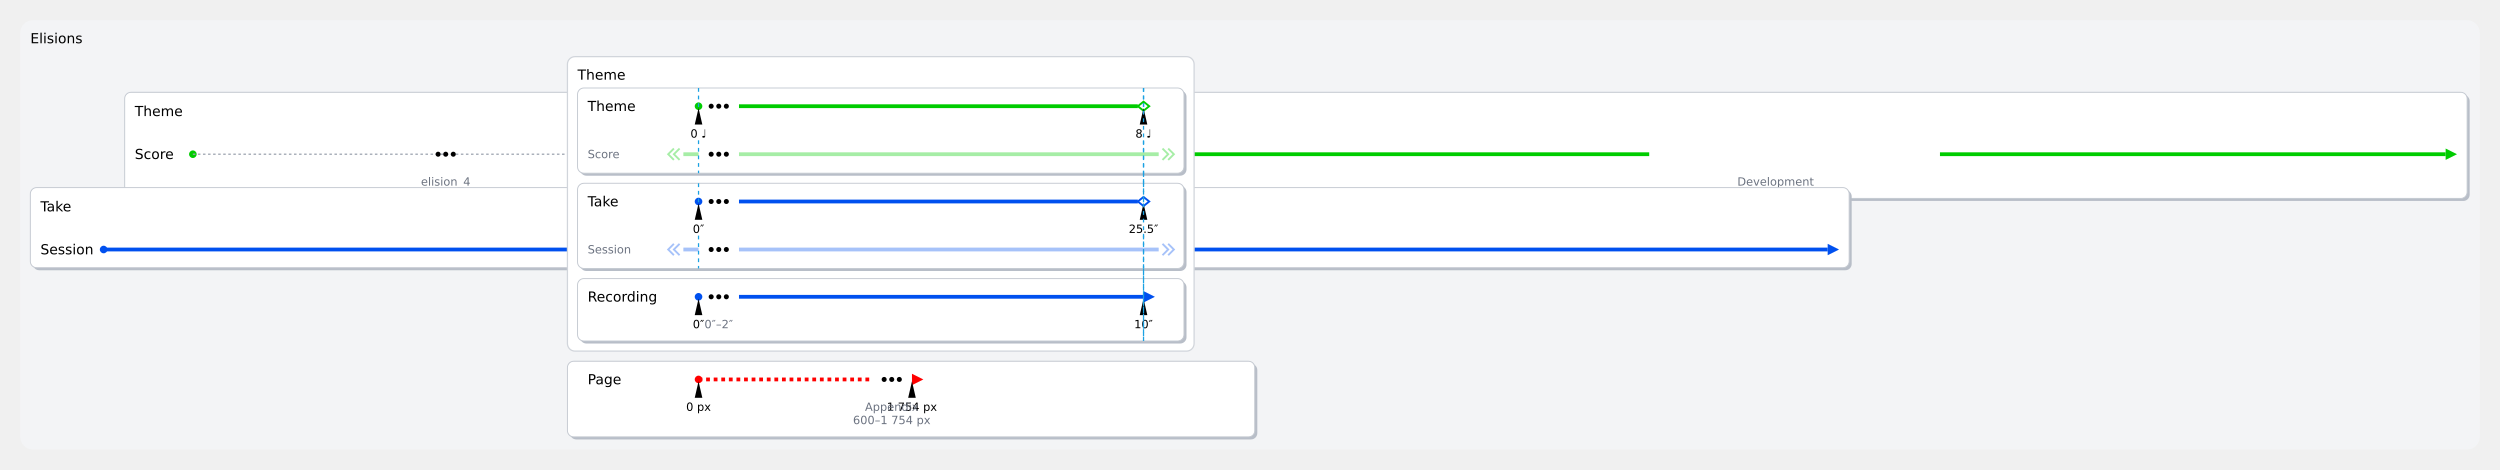
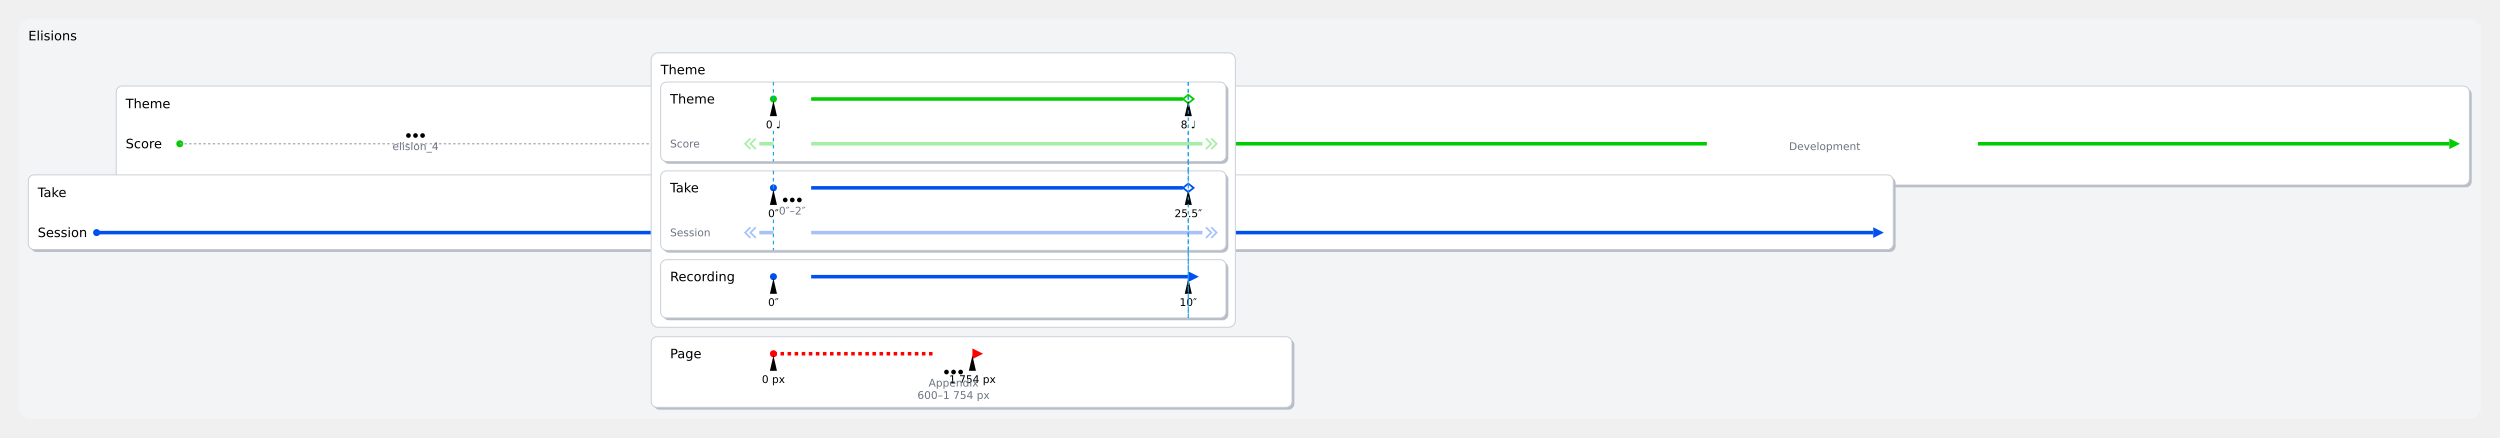
- <svg xmlns="http://www.w3.org/2000/svg" width="1977.558" height="371.602" viewBox="0 0 1977.558 371.602" font-family="DejaVu Sans, Noto Music" text-rendering="geometricPrecision" style="font-kerning:none;font-variant-ligatures:none">
+ <svg xmlns="http://www.w3.org/2000/svg" width="2121.262" height="371.602" viewBox="0 0 2121.262 371.602" font-family="DejaVu Sans, Noto Music" text-rendering="geometricPrecision" style="font-kerning:none;font-variant-ligatures:none">
  <g transform="translate(16 16)">
-     <rect x="0" y="0" width="1945.558" height="339.602" rx="10" fill="#F3F4F6" />
+     <rect x="0" y="0" width="2089.262" height="339.602" rx="10" fill="#F3F4F6" />
    <text data-part="name" x="8" y="18.21" text-anchor="start" font-size="11" fill="#000000">Elisions</text>
-     <rect data-id="score" data-part="card" x="84.617" y="59.012" width="1852.941" height="83.953" rx="5" fill="#B8BEC8" />
-     <rect data-id="score" data-part="card" x="82.617" y="57.012" width="1852.941" height="83.953" rx="5" fill="#FFFFFF" stroke="#C4C9D1" stroke-width="0.75" />
-     <line data-id="score" x1="568.558" y1="105.988" x2="1288.558" y2="105.988" stroke="#00CC00" stroke-width="3" />
-     <line data-id="score" x1="1518.558" y1="105.988" x2="1918.558" y2="105.988" stroke="#00CC00" stroke-width="3" />
+     <rect data-id="score" data-part="card" x="84.617" y="59.012" width="1996.645" height="83.953" rx="5" fill="#B8BEC8" />
+     <rect data-id="score" data-part="card" x="82.617" y="57.012" width="1996.645" height="83.953" rx="5" fill="#FFFFFF" stroke="#C4C9D1" stroke-width="0.75" />
+     <line data-id="score" x1="536.558" y1="105.988" x2="640.262" y2="105.988" stroke="#00CC00" stroke-width="3" />
+     <line data-id="score" x1="672.262" y1="105.988" x2="1432.262" y2="105.988" stroke="#00CC00" stroke-width="3" />
+     <line data-id="score" x1="1662.262" y1="105.988" x2="2062.262" y2="105.988" stroke="#00CC00" stroke-width="3" />
    <circle data-id="score" cx="136.558" cy="105.988" r="3" fill="#00CC00" />
-     <polygon data-id="score" points="1927.558,105.988 1918.558,101.488 1918.558,110.488" fill="#00CC00" />
-     <line data-id="theme" x1="568.558" y1="72.012" x2="884.058" y2="72.012" stroke="#00CC00" stroke-width="3" />
-     <circle data-id="theme" cx="536.558" cy="72.012" r="3" fill="#00CC00" />
-     <polygon data-id="theme" points="884.058,72.012 888.558,68.412 893.058,72.012 888.558,75.612" fill="none" stroke="#00CC00" stroke-width="1.5" />
-     <polygon data-id="timestamp_7" points="536.558,73.512 533.558,86.512 539.558,86.512" fill="#000000" />
-     <polygon data-id="timestamp_8" points="888.558,73.512 885.558,86.512 891.558,86.512" fill="#000000" />
+     <polygon data-id="score" points="2071.262,105.988 2062.262,101.488 2062.262,110.488" fill="#00CC00" />
+     <line data-id="theme" x1="672.262" y1="72.012" x2="987.762" y2="72.012" stroke="#00CC00" stroke-width="3" />
+     <circle data-id="theme" cx="640.262" cy="72.012" r="3" fill="#00CC00" />
+     <polygon data-id="theme" points="987.762,72.012 992.262,68.412 996.762,72.012 992.262,75.612" fill="none" stroke="#00CC00" stroke-width="1.5" />
+     <polygon data-id="timestamp_7" points="640.262,73.512 637.262,86.512 643.262,86.512" fill="#000000" />
+     <polygon data-id="timestamp_8" points="992.262,73.512 989.262,86.512 995.262,86.512" fill="#000000" />
    <text data-id="theme" data-part="name" x="90.617" y="75.82" text-anchor="start" font-size="11" fill="#000000">Theme</text>
    <text data-id="score" data-part="name" x="90.617" y="109.796" text-anchor="start" font-size="11" fill="#000000">Score</text>
-     <text data-id="timestamp_7" data-part="coordinate" x="536.558" y="96.866" text-anchor="middle" font-size="9" fill="#000000">0 ♩</text>
-     <text data-id="timestamp_8" data-part="coordinate" x="888.558" y="96.866" text-anchor="middle" font-size="9" fill="#000000">8 ♩</text>
-     <line data-id="timestamp_7" data-part="line" x1="536.558" y1="57.012" x2="536.558" y2="73.512" stroke="#1BA1E2" stroke-width="1" stroke-dasharray="3 3" />
-     <line data-id="timestamp_7" data-part="line" x1="536.558" y1="98.988" x2="536.558" y2="140.965" stroke="#1BA1E2" stroke-width="1" stroke-dasharray="3 3" />
-     <line data-id="timestamp_8" data-part="line" x1="888.558" y1="57.012" x2="888.558" y2="73.512" stroke="#1BA1E2" stroke-width="1" stroke-dasharray="3 3" />
-     <line data-id="timestamp_8" data-part="line" x1="888.558" y1="98.988" x2="888.558" y2="140.965" stroke="#1BA1E2" stroke-width="1" stroke-dasharray="3 3" />
+     <text data-id="timestamp_7" data-part="coordinate" x="640.262" y="96.866" text-anchor="middle" font-size="9" fill="#000000">0 ♩</text>
+     <text data-id="timestamp_8" data-part="coordinate" x="992.262" y="96.866" text-anchor="middle" font-size="9" fill="#000000">8 ♩</text>
+     <line data-id="timestamp_7" data-part="line" x1="640.262" y1="57.012" x2="640.262" y2="73.512" stroke="#1BA1E2" stroke-width="1" stroke-dasharray="3 3" />
+     <line data-id="timestamp_7" data-part="line" x1="640.262" y1="98.988" x2="640.262" y2="140.965" stroke="#1BA1E2" stroke-width="1" stroke-dasharray="3 3" />
+     <line data-id="timestamp_8" data-part="line" x1="992.262" y1="57.012" x2="992.262" y2="73.512" stroke="#1BA1E2" stroke-width="1" stroke-dasharray="3 3" />
+     <line data-id="timestamp_8" data-part="line" x1="992.262" y1="98.988" x2="992.262" y2="140.965" stroke="#1BA1E2" stroke-width="1" stroke-dasharray="3 3" />
    <line data-id="elision_4" x1="136.558" y1="105.988" x2="536.558" y2="105.988" stroke="#9CA3AF" stroke-width="1" stroke-dasharray="2 2" />
-     <circle data-id="elision_4" data-part="ellipsis" cx="330.558" cy="105.988" r="2" fill="#000000" />
-     <circle data-id="elision_4" data-part="ellipsis" cx="336.558" cy="105.988" r="2" fill="#000000" />
-     <circle data-id="elision_4" data-part="ellipsis" cx="342.558" cy="105.988" r="2" fill="#000000" />
-     <text data-id="elision_4" data-part="id" x="336.558" y="130.842" text-anchor="middle" font-size="9" fill="#6B7280">elision_4</text>
-     <circle data-id="elision_3" data-part="ellipsis" cx="546.558" cy="105.988" r="2" fill="#000000" />
-     <circle data-id="elision_3" data-part="ellipsis" cx="552.558" cy="105.988" r="2" fill="#000000" />
-     <circle data-id="elision_3" data-part="ellipsis" cx="558.558" cy="105.988" r="2" fill="#000000" />
-     <circle data-id="elision_3" data-part="ellipsis" cx="546.558" cy="72.012" r="2" fill="#000000" />
-     <circle data-id="elision_3" data-part="ellipsis" cx="552.558" cy="72.012" r="2" fill="#000000" />
-     <circle data-id="elision_3" data-part="ellipsis" cx="558.558" cy="72.012" r="2" fill="#000000" />
-     <text data-id="elision_5" data-part="name" x="1388.558" y="130.842" text-anchor="middle" font-size="9" fill="#6B7280">Development</text>
-     <rect data-id="session" data-part="card" x="10" y="134.391" width="1438.734" height="63.379" rx="5" fill="#B8BEC8" />
-     <rect data-id="session" data-part="card" x="8" y="132.391" width="1438.734" height="63.379" rx="5" fill="#FFFFFF" stroke="#C4C9D1" stroke-width="0.75" />
-     <line data-id="session" x1="65.97" y1="181.367" x2="536.558" y2="181.367" stroke="#0050EF" stroke-width="3" />
-     <line data-id="session" x1="568.558" y1="181.367" x2="1429.734" y2="181.367" stroke="#0050EF" stroke-width="3" />
+     <circle data-id="elision_4" data-part="ellipsis" cx="330.558" cy="98.988" r="2" fill="#000000" />
+     <circle data-id="elision_4" data-part="ellipsis" cx="336.558" cy="98.988" r="2" fill="#000000" />
+     <circle data-id="elision_4" data-part="ellipsis" cx="342.558" cy="98.988" r="2" fill="#000000" />
+     <text data-id="elision_4" data-part="id" x="336.558" y="111.342" text-anchor="middle" font-size="9" fill="#6B7280">elision_4</text>
+     <circle data-id="elision_3" data-part="ellipsis" cx="650.262" cy="98.988" r="2" fill="#000000" />
+     <circle data-id="elision_3" data-part="ellipsis" cx="656.262" cy="98.988" r="2" fill="#000000" />
+     <circle data-id="elision_3" data-part="ellipsis" cx="662.262" cy="98.988" r="2" fill="#000000" />
+     <text data-id="elision_5" data-part="name" x="1532.262" y="111.342" text-anchor="middle" font-size="9" fill="#6B7280">Development</text>
+     <rect data-id="session" data-part="card" x="10" y="134.391" width="1582.438" height="63.379" rx="5" fill="#B8BEC8" />
+     <rect data-id="session" data-part="card" x="8" y="132.391" width="1582.438" height="63.379" rx="5" fill="#FFFFFF" stroke="#C4C9D1" stroke-width="0.75" />
+     <line data-id="session" x1="65.97" y1="181.367" x2="640.262" y2="181.367" stroke="#0050EF" stroke-width="3" />
+     <line data-id="session" x1="672.262" y1="181.367" x2="1573.438" y2="181.367" stroke="#0050EF" stroke-width="3" />
    <circle data-id="session" cx="65.97" cy="181.367" r="3" fill="#0050EF" />
-     <polygon data-id="session" points="1438.734,181.367 1429.734,176.867 1429.734,185.867" fill="#0050EF" />
-     <line data-id="take" x1="568.558" y1="147.391" x2="884.058" y2="147.391" stroke="#0050EF" stroke-width="3" />
-     <circle data-id="take" cx="536.558" cy="147.391" r="3" fill="#0050EF" />
-     <polygon data-id="take" points="884.058,147.391 888.558,143.791 893.058,147.391 888.558,150.991" fill="none" stroke="#0050EF" stroke-width="1.5" />
-     <polygon data-id="timestamp_5" points="536.558,148.891 533.558,161.891 539.558,161.891" fill="#000000" />
-     <polygon data-id="timestamp_6" points="888.558,148.891 885.558,161.891 891.558,161.891" fill="#000000" />
+     <polygon data-id="session" points="1582.438,181.367 1573.438,176.867 1573.438,185.867" fill="#0050EF" />
+     <line data-id="take" x1="672.262" y1="147.391" x2="987.762" y2="147.391" stroke="#0050EF" stroke-width="3" />
+     <circle data-id="take" cx="640.262" cy="147.391" r="3" fill="#0050EF" />
+     <polygon data-id="take" points="987.762,147.391 992.262,143.791 996.762,147.391 992.262,150.991" fill="none" stroke="#0050EF" stroke-width="1.5" />
+     <polygon data-id="timestamp_5" points="640.262,148.891 637.262,161.891 643.262,161.891" fill="#000000" />
+     <polygon data-id="timestamp_6" points="992.262,148.891 989.262,161.891 995.262,161.891" fill="#000000" />
    <text data-id="take" data-part="name" x="16" y="151.199" text-anchor="start" font-size="11" fill="#000000">Take</text>
    <text data-id="session" data-part="name" x="16" y="185.175" text-anchor="start" font-size="11" fill="#000000">Session</text>
-     <text data-id="timestamp_5" data-part="coordinate" x="536.558" y="172.245" text-anchor="middle" font-size="9" fill="#000000">0″</text>
-     <text data-id="timestamp_6" data-part="coordinate" x="888.558" y="172.245" text-anchor="middle" font-size="9" fill="#000000">25.5″</text>
-     <line data-id="timestamp_5" data-part="line" x1="536.558" y1="132.391" x2="536.558" y2="148.891" stroke="#1BA1E2" stroke-width="1" stroke-dasharray="3 3" />
-     <line data-id="timestamp_5" data-part="line" x1="536.558" y1="174.367" x2="536.558" y2="195.769" stroke="#1BA1E2" stroke-width="1" stroke-dasharray="3 3" />
-     <line data-id="timestamp_6" data-part="line" x1="888.558" y1="132.391" x2="888.558" y2="148.891" stroke="#1BA1E2" stroke-width="1" stroke-dasharray="3 3" />
-     <line data-id="timestamp_6" data-part="line" x1="888.558" y1="174.367" x2="888.558" y2="195.769" stroke="#1BA1E2" stroke-width="1" stroke-dasharray="3 3" />
-     <circle data-id="elision_3" data-part="ellipsis" cx="546.558" cy="181.367" r="2" fill="#000000" />
-     <circle data-id="elision_3" data-part="ellipsis" cx="552.558" cy="181.367" r="2" fill="#000000" />
-     <circle data-id="elision_3" data-part="ellipsis" cx="558.558" cy="181.367" r="2" fill="#000000" />
-     <circle data-id="elision_3" data-part="ellipsis" cx="546.558" cy="147.391" r="2" fill="#000000" />
-     <circle data-id="elision_3" data-part="ellipsis" cx="552.558" cy="147.391" r="2" fill="#000000" />
-     <circle data-id="elision_3" data-part="ellipsis" cx="558.558" cy="147.391" r="2" fill="#000000" />
-     <rect data-id="group_1" x="432.854" y="28.805" width="495.704" height="232.941" rx="6" fill="#FFFFFF" stroke="#D1D5DB" stroke-width="1" />
-     <text data-id="group_1" data-part="name" x="440.854" y="47.015" text-anchor="start" font-size="11" fill="#000000">Theme</text>
-     <rect data-id="theme" data-part="card" x="442.854" y="55.609" width="479.704" height="67.379" rx="5" fill="#B8BEC8" />
-     <rect data-id="theme" data-part="card" x="440.854" y="53.609" width="479.704" height="67.379" rx="5" fill="#FFFFFF" stroke="#C4C9D1" stroke-width="0.75" />
-     <line data-id="score" x1="524.558" y1="105.988" x2="536.558" y2="105.988" stroke="#00CC00" stroke-width="3" opacity="0.35" />
-     <line data-id="score" x1="568.558" y1="105.988" x2="900.558" y2="105.988" stroke="#00CC00" stroke-width="3" opacity="0.35" />
-     <polyline data-id="score" points="521.558,101.488 517.058,105.988 521.558,110.488" fill="none" stroke="#00CC00" stroke-width="1.5" opacity="0.35" />
-     <polyline data-id="score" points="517.058,101.488 512.558,105.988 517.058,110.488" fill="none" stroke="#00CC00" stroke-width="1.5" opacity="0.35" />
-     <polyline data-id="score" points="903.558,101.488 908.058,105.988 903.558,110.488" fill="none" stroke="#00CC00" stroke-width="1.5" opacity="0.35" />
-     <polyline data-id="score" points="908.058,101.488 912.558,105.988 908.058,110.488" fill="none" stroke="#00CC00" stroke-width="1.5" opacity="0.35" />
-     <line data-id="theme" x1="568.558" y1="68.012" x2="884.058" y2="68.012" stroke="#00CC00" stroke-width="3" />
-     <circle data-id="theme" cx="536.558" cy="68.012" r="3" fill="#00CC00" />
-     <polygon data-id="theme" points="884.058,68.012 888.558,64.412 893.058,68.012 888.558,71.612" fill="none" stroke="#00CC00" stroke-width="1.5" />
-     <polygon data-id="timestamp_7" points="536.558,69.512 533.558,82.512 539.558,82.512" fill="#000000" />
-     <polygon data-id="timestamp_8" points="888.558,69.512 885.558,82.512 891.558,82.512" fill="#000000" />
-     <text data-id="score" data-part="name" x="448.854" y="109.104" text-anchor="start" font-size="9" fill="#6B7280">Score</text>
-     <text data-id="theme" data-part="name" x="448.854" y="71.82" text-anchor="start" font-size="11" fill="#000000">Theme</text>
-     <text data-id="timestamp_7" data-part="coordinate" x="536.558" y="92.866" text-anchor="middle" font-size="9" fill="#000000">0 ♩</text>
-     <text data-id="timestamp_8" data-part="coordinate" x="888.558" y="92.866" text-anchor="middle" font-size="9" fill="#000000">8 ♩</text>
-     <line data-id="timestamp_7" data-part="line" x1="536.558" y1="53.609" x2="536.558" y2="69.512" stroke="#1BA1E2" stroke-width="1" stroke-dasharray="3 3" />
-     <line data-id="timestamp_7" data-part="line" x1="536.558" y1="94.988" x2="536.558" y2="120.988" stroke="#1BA1E2" stroke-width="1" stroke-dasharray="3 3" />
-     <line data-id="timestamp_8" data-part="line" x1="888.558" y1="53.609" x2="888.558" y2="69.512" stroke="#1BA1E2" stroke-width="1" stroke-dasharray="3 3" />
-     <line data-id="timestamp_8" data-part="line" x1="888.558" y1="94.988" x2="888.558" y2="120.988" stroke="#1BA1E2" stroke-width="1" stroke-dasharray="3 3" />
-     <rect data-id="take" data-part="card" x="442.854" y="130.988" width="479.704" height="67.379" rx="5" fill="#B8BEC8" />
-     <rect data-id="take" data-part="card" x="440.854" y="128.988" width="479.704" height="67.379" rx="5" fill="#FFFFFF" stroke="#C4C9D1" stroke-width="0.75" />
-     <line data-id="session" x1="524.558" y1="181.367" x2="536.558" y2="181.367" stroke="#0050EF" stroke-width="3" opacity="0.35" />
-     <line data-id="session" x1="568.558" y1="181.367" x2="900.558" y2="181.367" stroke="#0050EF" stroke-width="3" opacity="0.35" />
-     <polyline data-id="session" points="521.558,176.867 517.058,181.367 521.558,185.867" fill="none" stroke="#0050EF" stroke-width="1.5" opacity="0.35" />
-     <polyline data-id="session" points="517.058,176.867 512.558,181.367 517.058,185.867" fill="none" stroke="#0050EF" stroke-width="1.5" opacity="0.35" />
-     <polyline data-id="session" points="903.558,176.867 908.058,181.367 903.558,185.867" fill="none" stroke="#0050EF" stroke-width="1.5" opacity="0.35" />
-     <polyline data-id="session" points="908.058,176.867 912.558,181.367 908.058,185.867" fill="none" stroke="#0050EF" stroke-width="1.5" opacity="0.35" />
-     <line data-id="take" x1="568.558" y1="143.391" x2="884.058" y2="143.391" stroke="#0050EF" stroke-width="3" />
-     <circle data-id="take" cx="536.558" cy="143.391" r="3" fill="#0050EF" />
-     <polygon data-id="take" points="884.058,143.391 888.558,139.791 893.058,143.391 888.558,146.991" fill="none" stroke="#0050EF" stroke-width="1.5" />
-     <polygon data-id="timestamp_5" points="536.558,144.891 533.558,157.891 539.558,157.891" fill="#000000" />
-     <polygon data-id="timestamp_6" points="888.558,144.891 885.558,157.891 891.558,157.891" fill="#000000" />
-     <text data-id="session" data-part="name" x="448.854" y="184.483" text-anchor="start" font-size="9" fill="#6B7280">Session</text>
-     <text data-id="take" data-part="name" x="448.854" y="147.199" text-anchor="start" font-size="11" fill="#000000">Take</text>
-     <text data-id="timestamp_5" data-part="coordinate" x="536.558" y="168.245" text-anchor="middle" font-size="9" fill="#000000">0″</text>
-     <text data-id="timestamp_6" data-part="coordinate" x="888.558" y="168.245" text-anchor="middle" font-size="9" fill="#000000">25.5″</text>
-     <line data-id="timestamp_5" data-part="line" x1="536.558" y1="128.988" x2="536.558" y2="144.891" stroke="#1BA1E2" stroke-width="1" stroke-dasharray="3 3" />
-     <line data-id="timestamp_5" data-part="line" x1="536.558" y1="170.367" x2="536.558" y2="196.367" stroke="#1BA1E2" stroke-width="1" stroke-dasharray="3 3" />
-     <line data-id="timestamp_6" data-part="line" x1="888.558" y1="128.988" x2="888.558" y2="144.891" stroke="#1BA1E2" stroke-width="1" stroke-dasharray="3 3" />
-     <line data-id="timestamp_6" data-part="line" x1="888.558" y1="170.367" x2="888.558" y2="196.367" stroke="#1BA1E2" stroke-width="1" stroke-dasharray="3 3" />
-     <rect data-id="recording" data-part="card" x="442.854" y="206.367" width="479.704" height="49.379" rx="5" fill="#B8BEC8" />
-     <rect data-id="recording" data-part="card" x="440.854" y="204.367" width="479.704" height="49.379" rx="5" fill="#FFFFFF" stroke="#C4C9D1" stroke-width="0.75" />
-     <line data-id="recording" x1="568.558" y1="218.769" x2="888.558" y2="218.769" stroke="#0050EF" stroke-width="3" />
-     <circle data-id="recording" cx="536.558" cy="218.769" r="3" fill="#0050EF" />
-     <polygon data-id="recording" points="897.558,218.769 888.558,214.269 888.558,223.269" fill="#0050EF" />
-     <polygon data-id="timestamp_3" points="536.558,220.269 533.558,233.269 539.558,233.269" fill="#000000" />
-     <polygon data-id="timestamp_4" points="888.558,220.269 885.558,233.269 891.558,233.269" fill="#000000" />
-     <text data-id="recording" data-part="name" x="448.854" y="222.578" text-anchor="start" font-size="11" fill="#000000">Recording</text>
-     <text data-id="timestamp_3" data-part="coordinate" x="536.558" y="243.624" text-anchor="middle" font-size="9" fill="#000000">0″</text>
-     <text data-id="timestamp_4" data-part="coordinate" x="888.558" y="243.624" text-anchor="middle" font-size="9" fill="#000000">10″</text>
-     <rect data-id="page" data-part="card" x="434.854" y="271.746" width="543.704" height="59.855" rx="5" fill="#B8BEC8" />
-     <rect data-id="page" data-part="card" x="432.854" y="269.746" width="543.704" height="59.855" rx="5" fill="#FFFFFF" stroke="#C4C9D1" stroke-width="0.75" />
-     <line data-id="page" x1="536.558" y1="284.148" x2="673.388" y2="284.148" stroke="#FF0000" stroke-width="3" stroke-dasharray="3 3" />
-     <circle data-id="page" cx="536.558" cy="284.148" r="3" fill="#FF0000" />
-     <polygon data-id="page" points="714.388,284.148 705.388,279.648 705.388,288.648" fill="#FF0000" />
-     <polygon data-id="timestamp_1" points="536.558,285.648 533.558,298.648 539.558,298.648" fill="#000000" />
-     <polygon data-id="timestamp_2" points="705.388,285.648 702.388,298.648 708.388,298.648" fill="#000000" />
-     <text data-id="page" data-part="name" x="448.854" y="287.957" text-anchor="start" font-size="11" fill="#000000">Page</text>
-     <text data-id="timestamp_1" data-part="coordinate" x="536.558" y="309.002" text-anchor="middle" font-size="9" fill="#000000">0 px</text>
-     <text data-id="timestamp_2" data-part="coordinate" x="705.388" y="309.002" text-anchor="middle" font-size="9" fill="#000000">1 754 px</text>
-     <circle data-id="elision_2" data-part="ellipsis" cx="683.388" cy="284.148" r="2" fill="#000000" />
-     <circle data-id="elision_2" data-part="ellipsis" cx="689.388" cy="284.148" r="2" fill="#000000" />
-     <circle data-id="elision_2" data-part="ellipsis" cx="695.388" cy="284.148" r="2" fill="#000000" />
-     <text data-id="elision_2" data-part="name" x="689.388" y="309.002" text-anchor="middle" font-size="9" fill="#6B7280">Appendix</text>
-     <text data-id="elision_2" data-part="coordinate" x="689.388" y="319.479" text-anchor="middle" font-size="9" fill="#6B7280">600–1 754 px</text>
-     <circle data-id="elision_3" data-part="ellipsis" cx="546.558" cy="105.988" r="2" fill="#000000" />
-     <circle data-id="elision_3" data-part="ellipsis" cx="552.558" cy="105.988" r="2" fill="#000000" />
-     <circle data-id="elision_3" data-part="ellipsis" cx="558.558" cy="105.988" r="2" fill="#000000" />
-     <circle data-id="elision_3" data-part="ellipsis" cx="546.558" cy="68.012" r="2" fill="#000000" />
-     <circle data-id="elision_3" data-part="ellipsis" cx="552.558" cy="68.012" r="2" fill="#000000" />
-     <circle data-id="elision_3" data-part="ellipsis" cx="558.558" cy="68.012" r="2" fill="#000000" />
-     <circle data-id="elision_3" data-part="ellipsis" cx="546.558" cy="181.367" r="2" fill="#000000" />
-     <circle data-id="elision_3" data-part="ellipsis" cx="552.558" cy="181.367" r="2" fill="#000000" />
-     <circle data-id="elision_3" data-part="ellipsis" cx="558.558" cy="181.367" r="2" fill="#000000" />
-     <circle data-id="elision_3" data-part="ellipsis" cx="546.558" cy="143.391" r="2" fill="#000000" />
-     <circle data-id="elision_3" data-part="ellipsis" cx="552.558" cy="143.391" r="2" fill="#000000" />
-     <circle data-id="elision_3" data-part="ellipsis" cx="558.558" cy="143.391" r="2" fill="#000000" />
-     <circle data-id="elision_3" data-part="ellipsis" cx="546.558" cy="218.769" r="2" fill="#000000" />
-     <circle data-id="elision_3" data-part="ellipsis" cx="552.558" cy="218.769" r="2" fill="#000000" />
-     <circle data-id="elision_3" data-part="ellipsis" cx="558.558" cy="218.769" r="2" fill="#000000" />
-     <text data-id="elision_3" data-part="coordinate" x="552.558" y="243.624" text-anchor="middle" font-size="9" fill="#6B7280">0″–2″</text>
-     <line data-id="timestamp_6" data-part="line" x1="888.558" y1="53.609" x2="888.558" y2="128.988" stroke="#1BA1E2" stroke-width="1" stroke-dasharray="3 3" />
-     <line data-id="timestamp_6" data-part="line" x1="888.558" y1="196.367" x2="888.558" y2="253.746" stroke="#1BA1E2" stroke-width="1" stroke-dasharray="3 3" />
-     <line data-id="timestamp_8" data-part="line" x1="888.558" y1="120.988" x2="888.558" y2="253.746" stroke="#1BA1E2" stroke-width="1" stroke-dasharray="3 3" />
+     <text data-id="timestamp_5" data-part="coordinate" x="640.262" y="172.245" text-anchor="middle" font-size="9" fill="#000000">0″</text>
+     <text data-id="timestamp_6" data-part="coordinate" x="992.262" y="172.245" text-anchor="middle" font-size="9" fill="#000000">25.5″</text>
+     <line data-id="timestamp_5" data-part="line" x1="640.262" y1="132.391" x2="640.262" y2="148.891" stroke="#1BA1E2" stroke-width="1" stroke-dasharray="3 3" />
+     <line data-id="timestamp_5" data-part="line" x1="640.262" y1="174.367" x2="640.262" y2="195.769" stroke="#1BA1E2" stroke-width="1" stroke-dasharray="3 3" />
+     <line data-id="timestamp_6" data-part="line" x1="992.262" y1="132.391" x2="992.262" y2="148.891" stroke="#1BA1E2" stroke-width="1" stroke-dasharray="3 3" />
+     <line data-id="timestamp_6" data-part="line" x1="992.262" y1="174.367" x2="992.262" y2="195.769" stroke="#1BA1E2" stroke-width="1" stroke-dasharray="3 3" />
+     <circle data-id="elision_3" data-part="ellipsis" cx="650.262" cy="164.08" r="2" fill="#000000" />
+     <circle data-id="elision_3" data-part="ellipsis" cx="656.262" cy="164.08" r="2" fill="#000000" />
+     <circle data-id="elision_3" data-part="ellipsis" cx="662.262" cy="164.08" r="2" fill="#000000" />
+     <rect data-id="group_1" x="536.558" y="28.805" width="495.704" height="232.941" rx="6" fill="#FFFFFF" stroke="#D1D5DB" stroke-width="1" />
+     <text data-id="group_1" data-part="name" x="544.558" y="47.015" text-anchor="start" font-size="11" fill="#000000">Theme</text>
+     <rect data-id="theme" data-part="card" x="546.558" y="55.609" width="479.704" height="67.379" rx="5" fill="#B8BEC8" />
+     <rect data-id="theme" data-part="card" x="544.558" y="53.609" width="479.704" height="67.379" rx="5" fill="#FFFFFF" stroke="#C4C9D1" stroke-width="0.75" />
+     <line data-id="score" x1="628.262" y1="105.988" x2="640.262" y2="105.988" stroke="#00CC00" stroke-width="3" opacity="0.35" />
+     <line data-id="score" x1="672.262" y1="105.988" x2="1004.262" y2="105.988" stroke="#00CC00" stroke-width="3" opacity="0.35" />
+     <polyline data-id="score" points="625.262,101.488 620.762,105.988 625.262,110.488" fill="none" stroke="#00CC00" stroke-width="1.5" opacity="0.35" />
+     <polyline data-id="score" points="620.762,101.488 616.262,105.988 620.762,110.488" fill="none" stroke="#00CC00" stroke-width="1.5" opacity="0.35" />
+     <polyline data-id="score" points="1007.262,101.488 1011.762,105.988 1007.262,110.488" fill="none" stroke="#00CC00" stroke-width="1.5" opacity="0.35" />
+     <polyline data-id="score" points="1011.762,101.488 1016.262,105.988 1011.762,110.488" fill="none" stroke="#00CC00" stroke-width="1.5" opacity="0.35" />
+     <line data-id="theme" x1="672.262" y1="68.012" x2="987.762" y2="68.012" stroke="#00CC00" stroke-width="3" />
+     <circle data-id="theme" cx="640.262" cy="68.012" r="3" fill="#00CC00" />
+     <polygon data-id="theme" points="987.762,68.012 992.262,64.412 996.762,68.012 992.262,71.612" fill="none" stroke="#00CC00" stroke-width="1.5" />
+     <polygon data-id="timestamp_7" points="640.262,69.512 637.262,82.512 643.262,82.512" fill="#000000" />
+     <polygon data-id="timestamp_8" points="992.262,69.512 989.262,82.512 995.262,82.512" fill="#000000" />
+     <text data-id="score" data-part="name" x="552.558" y="109.104" text-anchor="start" font-size="9" fill="#6B7280">Score</text>
+     <text data-id="theme" data-part="name" x="552.558" y="71.82" text-anchor="start" font-size="11" fill="#000000">Theme</text>
+     <text data-id="timestamp_7" data-part="coordinate" x="640.262" y="92.866" text-anchor="middle" font-size="9" fill="#000000">0 ♩</text>
+     <text data-id="timestamp_8" data-part="coordinate" x="992.262" y="92.866" text-anchor="middle" font-size="9" fill="#000000">8 ♩</text>
+     <line data-id="timestamp_7" data-part="line" x1="640.262" y1="53.609" x2="640.262" y2="69.512" stroke="#1BA1E2" stroke-width="1" stroke-dasharray="3 3" />
+     <line data-id="timestamp_7" data-part="line" x1="640.262" y1="94.988" x2="640.262" y2="120.988" stroke="#1BA1E2" stroke-width="1" stroke-dasharray="3 3" />
+     <line data-id="timestamp_8" data-part="line" x1="992.262" y1="53.609" x2="992.262" y2="69.512" stroke="#1BA1E2" stroke-width="1" stroke-dasharray="3 3" />
+     <line data-id="timestamp_8" data-part="line" x1="992.262" y1="94.988" x2="992.262" y2="120.988" stroke="#1BA1E2" stroke-width="1" stroke-dasharray="3 3" />
+     <rect data-id="take" data-part="card" x="546.558" y="130.988" width="479.704" height="67.379" rx="5" fill="#B8BEC8" />
+     <rect data-id="take" data-part="card" x="544.558" y="128.988" width="479.704" height="67.379" rx="5" fill="#FFFFFF" stroke="#C4C9D1" stroke-width="0.75" />
+     <line data-id="session" x1="628.262" y1="181.367" x2="640.262" y2="181.367" stroke="#0050EF" stroke-width="3" opacity="0.35" />
+     <line data-id="session" x1="672.262" y1="181.367" x2="1004.262" y2="181.367" stroke="#0050EF" stroke-width="3" opacity="0.35" />
+     <polyline data-id="session" points="625.262,176.867 620.762,181.367 625.262,185.867" fill="none" stroke="#0050EF" stroke-width="1.5" opacity="0.35" />
+     <polyline data-id="session" points="620.762,176.867 616.262,181.367 620.762,185.867" fill="none" stroke="#0050EF" stroke-width="1.5" opacity="0.35" />
+     <polyline data-id="session" points="1007.262,176.867 1011.762,181.367 1007.262,185.867" fill="none" stroke="#0050EF" stroke-width="1.5" opacity="0.35" />
+     <polyline data-id="session" points="1011.762,176.867 1016.262,181.367 1011.762,185.867" fill="none" stroke="#0050EF" stroke-width="1.5" opacity="0.35" />
+     <line data-id="take" x1="672.262" y1="143.391" x2="987.762" y2="143.391" stroke="#0050EF" stroke-width="3" />
+     <circle data-id="take" cx="640.262" cy="143.391" r="3" fill="#0050EF" />
+     <polygon data-id="take" points="987.762,143.391 992.262,139.791 996.762,143.391 992.262,146.991" fill="none" stroke="#0050EF" stroke-width="1.5" />
+     <polygon data-id="timestamp_5" points="640.262,144.891 637.262,157.891 643.262,157.891" fill="#000000" />
+     <polygon data-id="timestamp_6" points="992.262,144.891 989.262,157.891 995.262,157.891" fill="#000000" />
+     <text data-id="session" data-part="name" x="552.558" y="184.483" text-anchor="start" font-size="9" fill="#6B7280">Session</text>
+     <text data-id="take" data-part="name" x="552.558" y="147.199" text-anchor="start" font-size="11" fill="#000000">Take</text>
+     <text data-id="timestamp_5" data-part="coordinate" x="640.262" y="168.245" text-anchor="middle" font-size="9" fill="#000000">0″</text>
+     <text data-id="timestamp_6" data-part="coordinate" x="992.262" y="168.245" text-anchor="middle" font-size="9" fill="#000000">25.5″</text>
+     <line data-id="timestamp_5" data-part="line" x1="640.262" y1="128.988" x2="640.262" y2="144.891" stroke="#1BA1E2" stroke-width="1" stroke-dasharray="3 3" />
+     <line data-id="timestamp_5" data-part="line" x1="640.262" y1="170.367" x2="640.262" y2="196.367" stroke="#1BA1E2" stroke-width="1" stroke-dasharray="3 3" />
+     <line data-id="timestamp_6" data-part="line" x1="992.262" y1="128.988" x2="992.262" y2="144.891" stroke="#1BA1E2" stroke-width="1" stroke-dasharray="3 3" />
+     <line data-id="timestamp_6" data-part="line" x1="992.262" y1="170.367" x2="992.262" y2="196.367" stroke="#1BA1E2" stroke-width="1" stroke-dasharray="3 3" />
+     <rect data-id="recording" data-part="card" x="546.558" y="206.367" width="479.704" height="49.379" rx="5" fill="#B8BEC8" />
+     <rect data-id="recording" data-part="card" x="544.558" y="204.367" width="479.704" height="49.379" rx="5" fill="#FFFFFF" stroke="#C4C9D1" stroke-width="0.75" />
+     <line data-id="recording" x1="672.262" y1="218.769" x2="992.262" y2="218.769" stroke="#0050EF" stroke-width="3" />
+     <circle data-id="recording" cx="640.262" cy="218.769" r="3" fill="#0050EF" />
+     <polygon data-id="recording" points="1001.262,218.769 992.262,214.269 992.262,223.269" fill="#0050EF" />
+     <polygon data-id="timestamp_3" points="640.262,220.269 637.262,233.269 643.262,233.269" fill="#000000" />
+     <polygon data-id="timestamp_4" points="992.262,220.269 989.262,233.269 995.262,233.269" fill="#000000" />
+     <text data-id="recording" data-part="name" x="552.558" y="222.578" text-anchor="start" font-size="11" fill="#000000">Recording</text>
+     <text data-id="timestamp_3" data-part="coordinate" x="640.262" y="243.624" text-anchor="middle" font-size="9" fill="#000000">0″</text>
+     <text data-id="timestamp_4" data-part="coordinate" x="992.262" y="243.624" text-anchor="middle" font-size="9" fill="#000000">10″</text>
+     <rect data-id="page" data-part="card" x="538.558" y="271.746" width="543.704" height="59.855" rx="5" fill="#B8BEC8" />
+     <rect data-id="page" data-part="card" x="536.558" y="269.746" width="543.704" height="59.855" rx="5" fill="#FFFFFF" stroke="#C4C9D1" stroke-width="0.75" />
+     <line data-id="page" x1="640.262" y1="284.148" x2="777.092" y2="284.148" stroke="#FF0000" stroke-width="3" stroke-dasharray="3 3" />
+     <circle data-id="page" cx="640.262" cy="284.148" r="3" fill="#FF0000" />
+     <polygon data-id="page" points="818.092,284.148 809.092,279.648 809.092,288.648" fill="#FF0000" />
+     <polygon data-id="timestamp_1" points="640.262,285.648 637.262,298.648 643.262,298.648" fill="#000000" />
+     <polygon data-id="timestamp_2" points="809.092,285.648 806.092,298.648 812.092,298.648" fill="#000000" />
+     <text data-id="page" data-part="name" x="552.558" y="287.957" text-anchor="start" font-size="11" fill="#000000">Page</text>
+     <text data-id="timestamp_1" data-part="coordinate" x="640.262" y="309.002" text-anchor="middle" font-size="9" fill="#000000">0 px</text>
+     <text data-id="timestamp_2" data-part="coordinate" x="809.092" y="309.002" text-anchor="middle" font-size="9" fill="#000000">1 754 px</text>
+     <circle data-id="elision_2" data-part="ellipsis" cx="787.092" cy="299.674" r="2" fill="#000000" />
+     <circle data-id="elision_2" data-part="ellipsis" cx="793.092" cy="299.674" r="2" fill="#000000" />
+     <circle data-id="elision_2" data-part="ellipsis" cx="799.092" cy="299.674" r="2" fill="#000000" />
+     <text data-id="elision_2" data-part="name" x="793.092" y="312.028" text-anchor="middle" font-size="9" fill="#6B7280">Appendix</text>
+     <text data-id="elision_2" data-part="coordinate" x="793.092" y="322.504" text-anchor="middle" font-size="9" fill="#6B7280">600–1 754 px</text>
+     <circle data-id="elision_3" data-part="ellipsis" cx="650.262" cy="153.678" r="2" fill="#000000" />
+     <circle data-id="elision_3" data-part="ellipsis" cx="656.262" cy="153.678" r="2" fill="#000000" />
+     <circle data-id="elision_3" data-part="ellipsis" cx="662.262" cy="153.678" r="2" fill="#000000" />
+     <text data-id="elision_3" data-part="coordinate" x="656.262" y="166.032" text-anchor="middle" font-size="9" fill="#6B7280">0″–2″</text>
+     <line data-id="timestamp_6" data-part="line" x1="992.262" y1="53.609" x2="992.262" y2="128.988" stroke="#1BA1E2" stroke-width="1" stroke-dasharray="3 3" />
+     <line data-id="timestamp_6" data-part="line" x1="992.262" y1="196.367" x2="992.262" y2="253.746" stroke="#1BA1E2" stroke-width="1" stroke-dasharray="3 3" />
+     <line data-id="timestamp_8" data-part="line" x1="992.262" y1="120.988" x2="992.262" y2="253.746" stroke="#1BA1E2" stroke-width="1" stroke-dasharray="3 3" />
  </g>
</svg>
